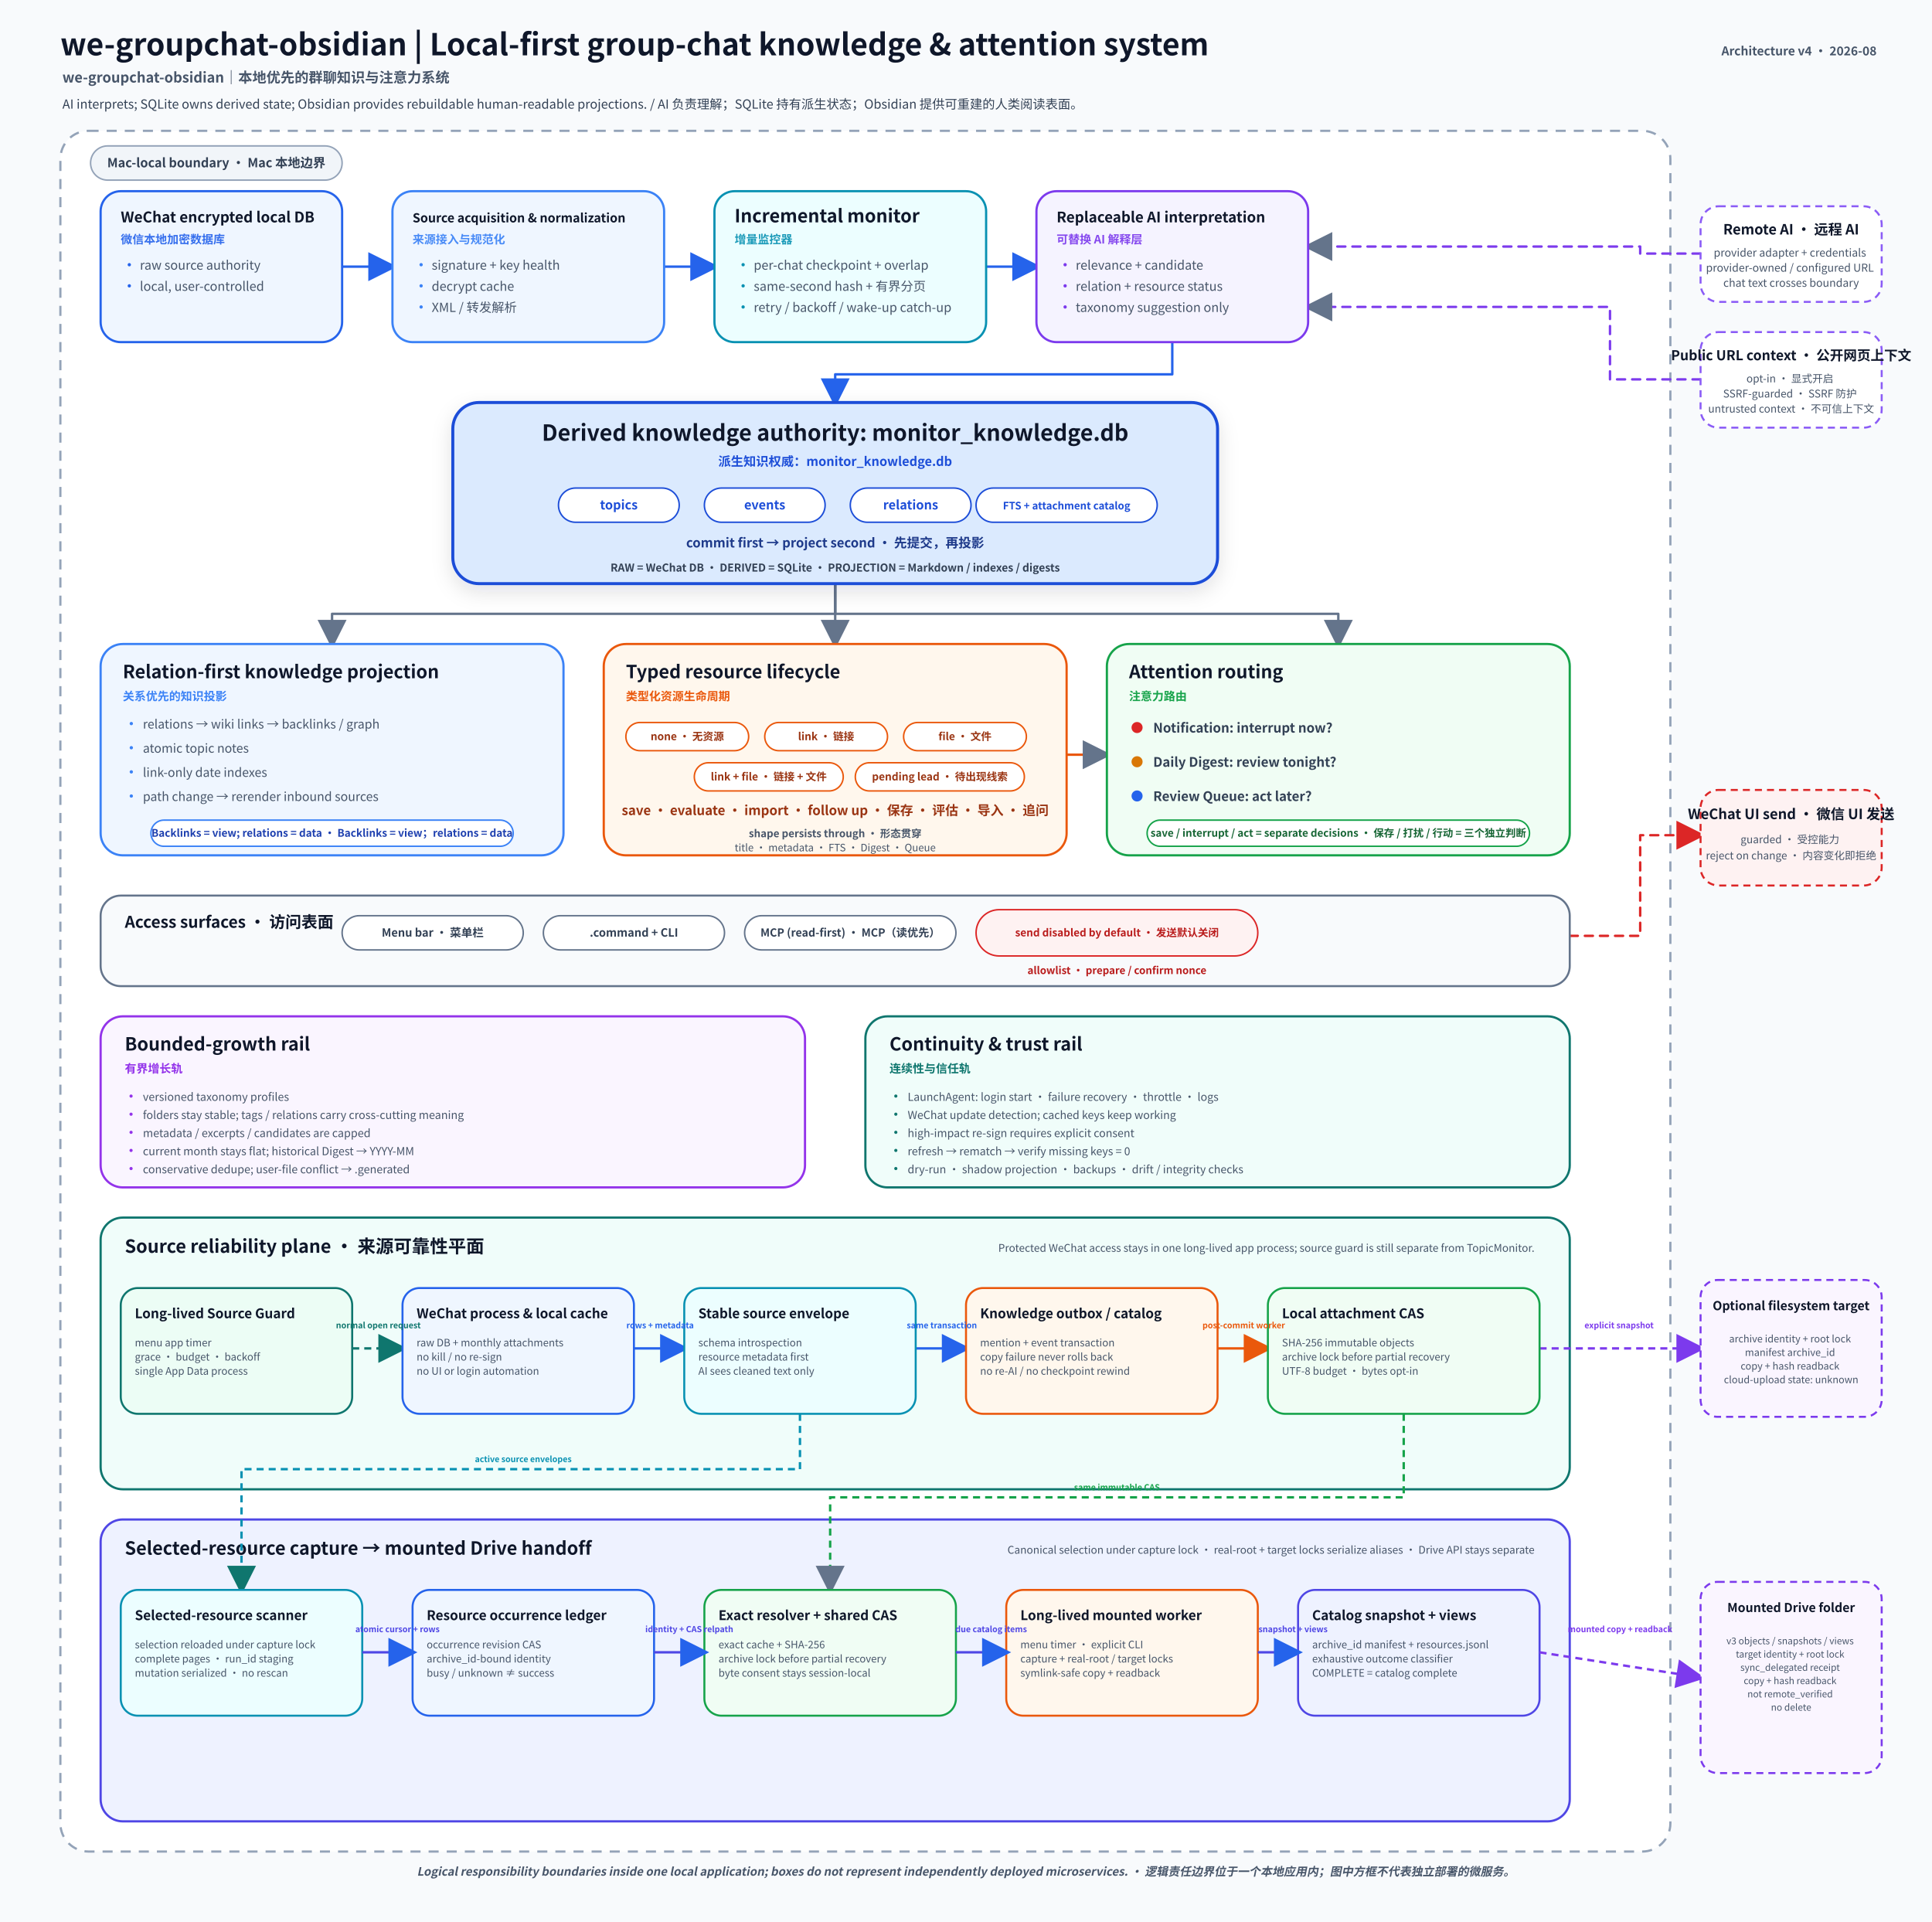
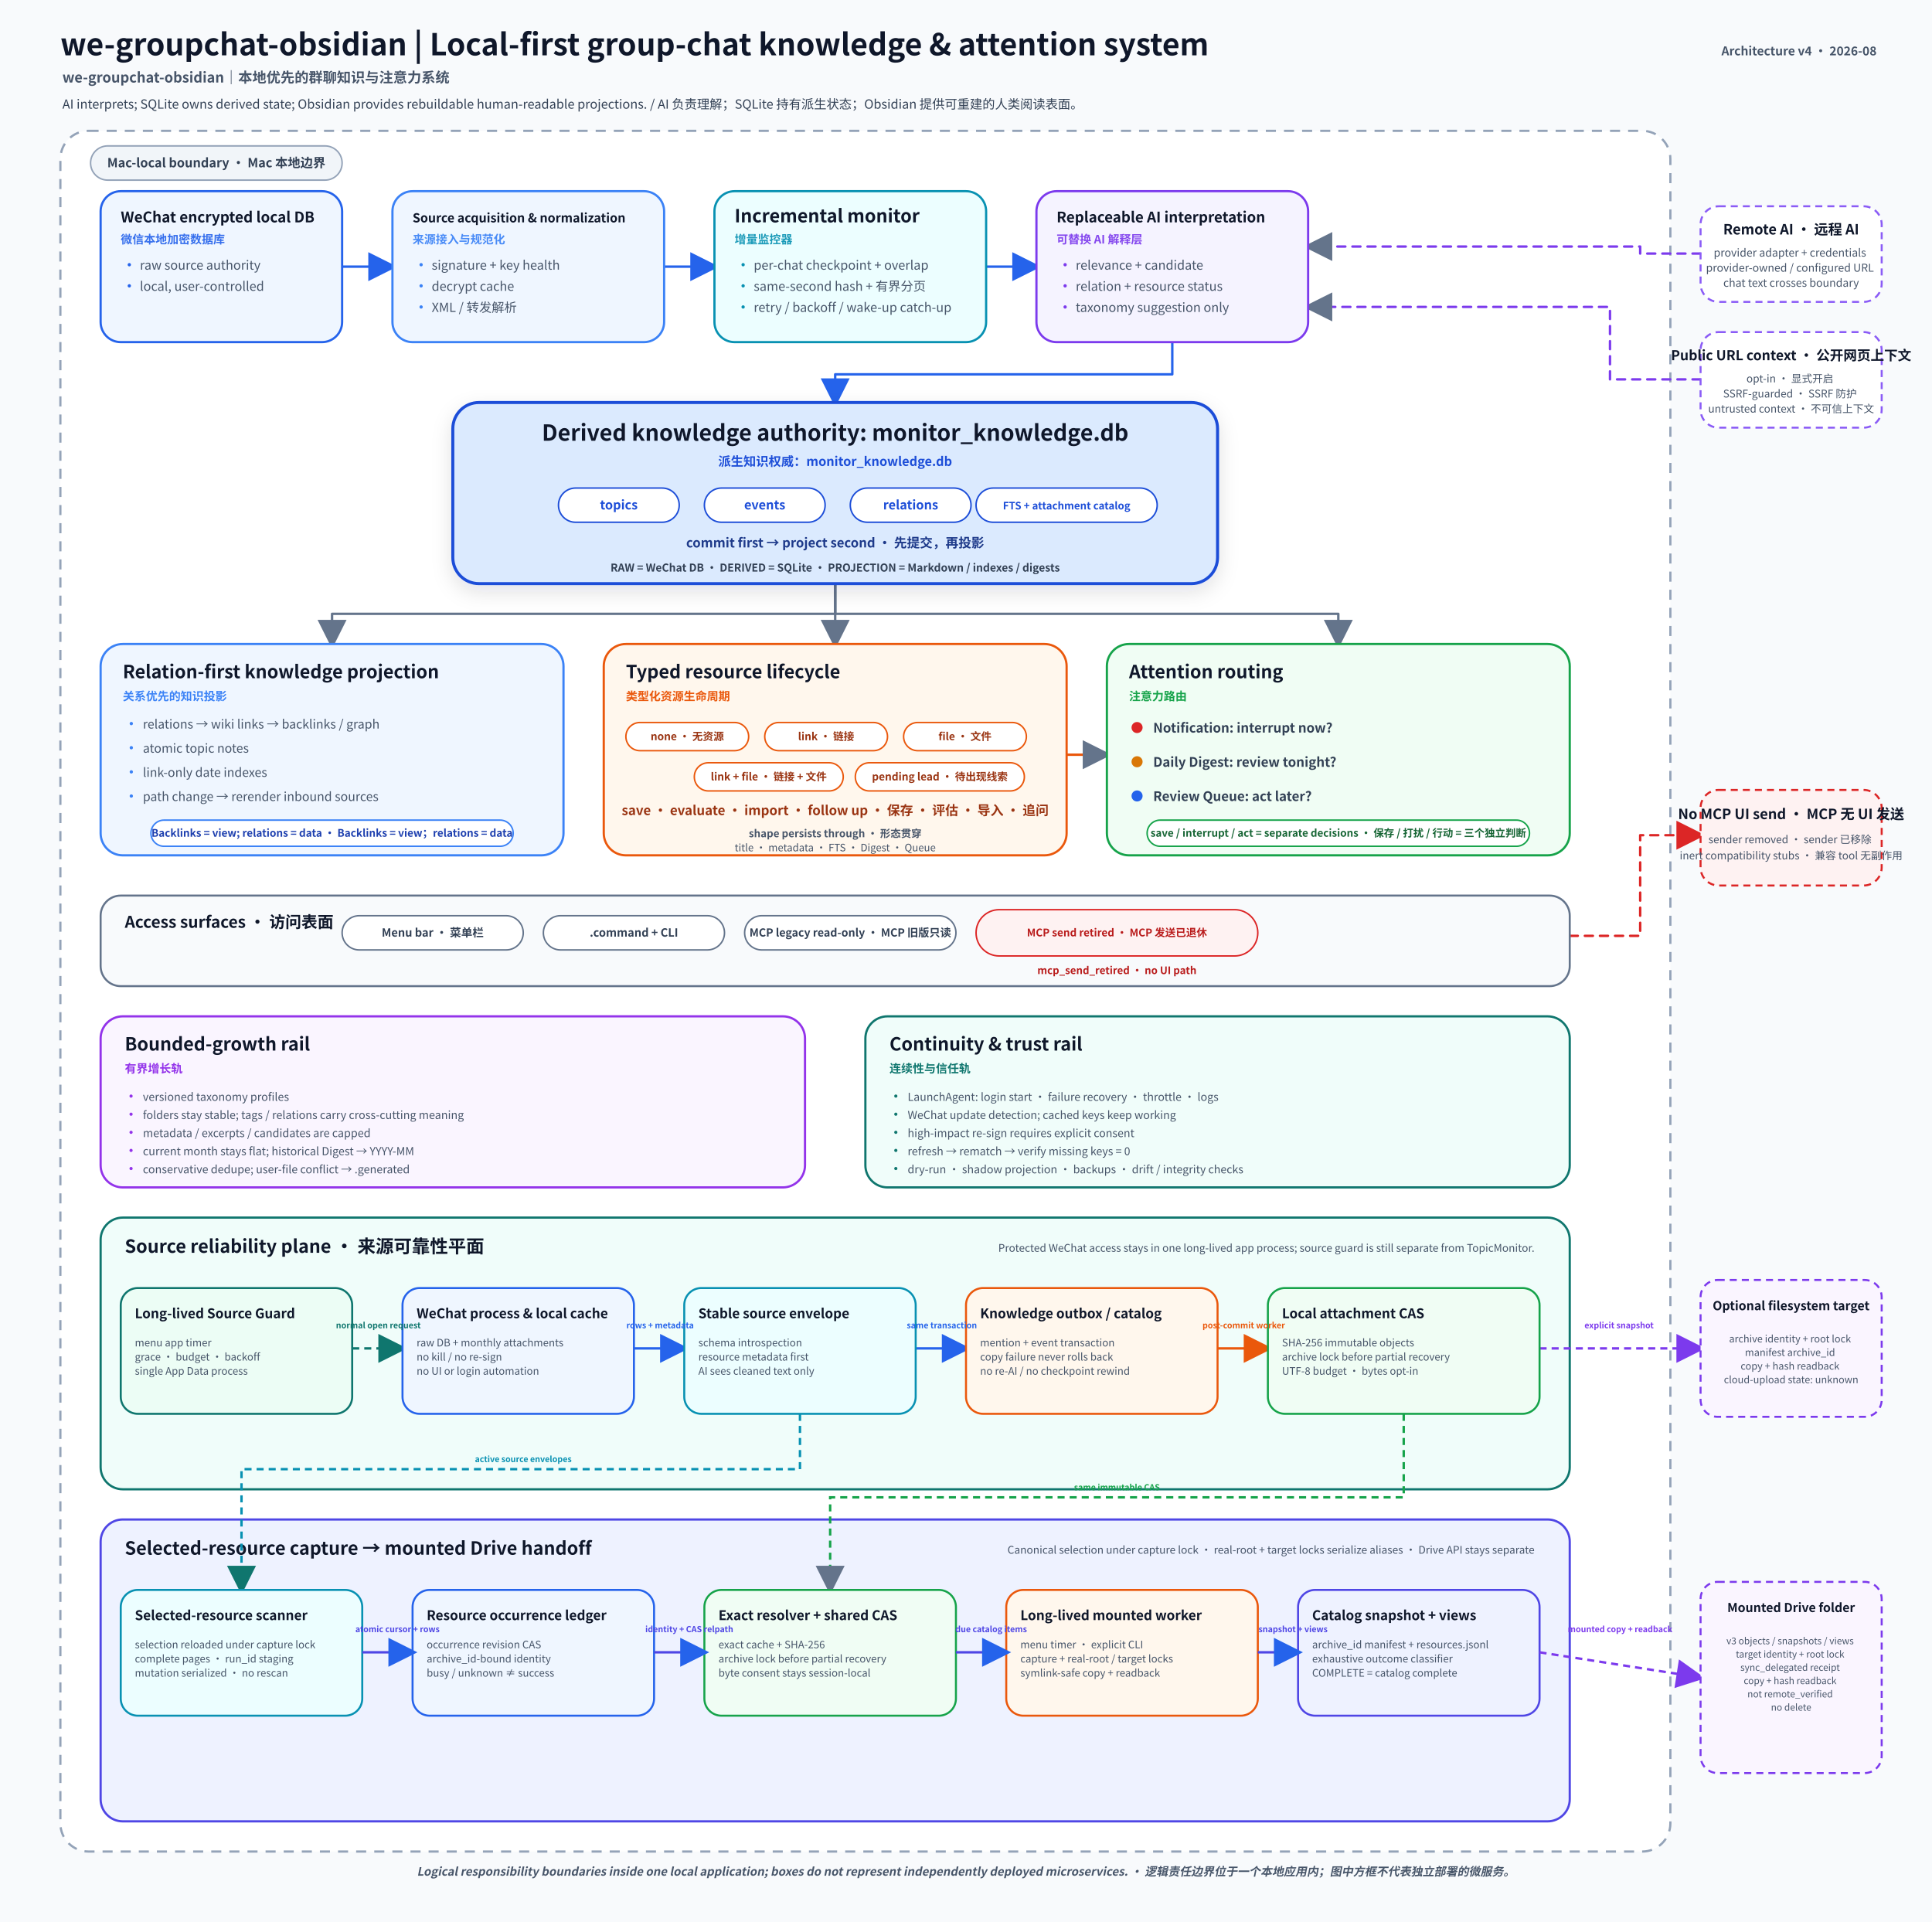
<svg xmlns="http://www.w3.org/2000/svg" width="1920" height="1910" viewBox="0 0 1920 1910" role="img" aria-labelledby="title desc">
  <defs>
    <marker id="arrow" markerWidth="12" markerHeight="12" refX="10" refY="6" orient="auto" markerUnits="strokeWidth">
      <path d="M 0 0 L 12 6 L 0 12 z" fill="#64748B" />
    </marker>
    <marker id="arrowBlue" markerWidth="12" markerHeight="12" refX="10" refY="6" orient="auto" markerUnits="strokeWidth">
      <path d="M 0 0 L 12 6 L 0 12 z" fill="#2563EB" />
    </marker>
    <marker id="arrowRed" markerWidth="12" markerHeight="12" refX="10" refY="6" orient="auto" markerUnits="strokeWidth">
      <path d="M 0 0 L 12 6 L 0 12 z" fill="#DC2626" />
    </marker>
    <filter id="shadow" x="-20%" y="-20%" width="140%" height="140%">
      <feDropShadow dx="0" dy="7" stdDeviation="10" flood-color="#0F172A" flood-opacity="0.12" />
    </filter>
    <marker id="arrowTeal" markerWidth="12" markerHeight="12" refX="10" refY="6" orient="auto">
      <path d="M 0 0 L 12 6 L 0 12 z" fill="#0F766E" />
    </marker>
    <marker id="arrowOrange" markerWidth="12" markerHeight="12" refX="10" refY="6" orient="auto">
      <path d="M 0 0 L 12 6 L 0 12 z" fill="#EA580C" />
    </marker>
    <marker id="arrowPurple" markerWidth="12" markerHeight="12" refX="10" refY="6" orient="auto">
      <path d="M 0 0 L 12 6 L 0 12 z" fill="#7C3AED" />
    </marker>
  </defs>
  <rect width="1920" height="1910" fill="#F8FAFC" />
  <text x="60" y="55" text-anchor="start" font-family="Noto Sans CJK SC, sans-serif" font-size="30" font-weight="800" font-style="normal" letter-spacing="0" fill="#0F172A" opacity="1.0">we-groupchat-obsidian | Local-first group-chat knowledge &amp; attention system</text>
  <text x="62" y="82" text-anchor="start" font-family="Noto Sans CJK SC, sans-serif" font-size="14" font-weight="550" font-style="normal" letter-spacing="0" fill="#475569" opacity="1.0">we-groupchat-obsidian｜本地优先的群聊知识与注意力系统</text>
  <text x="62" y="108" text-anchor="start" font-family="Noto Sans CJK SC, sans-serif" font-size="12.5" font-weight="500" font-style="normal" letter-spacing="0" fill="#334155" opacity="1.0">AI interprets; SQLite owns derived state; Obsidian provides rebuildable human-readable projections.  /  AI 负责理解；SQLite 持有派生状态；Obsidian 提供可重建的人类阅读表面。</text>
  <text x="1865" y="55" text-anchor="end" font-family="Noto Sans CJK SC, sans-serif" font-size="12" font-weight="650" font-style="normal" letter-spacing="0" fill="#475569" opacity="1.0">Architecture v4 · 2026-08</text>
  <rect x="60" y="130" width="1600" height="1710" rx="28" fill="#FFFFFF" fill-opacity="1.0" stroke="#94A3B8" stroke-width="2.2" stroke-dasharray="10 8" />
  <rect x="90" y="145" width="250" height="34" rx="17.0" fill="#F1F5F9" fill-opacity="1.0" stroke="#94A3B8" stroke-width="1.5" />
  <text x="215.0" y="166.25" text-anchor="middle" font-family="Noto Sans CJK SC, sans-serif" font-size="12.5" font-weight="600" font-style="normal" letter-spacing="0" fill="#334155" opacity="1.0">Mac-local boundary · Mac 本地边界</text>
  <polyline points="340,265 390,265" fill="none" stroke="#2563EB" stroke-width="2.4" stroke-linecap="round" stroke-linejoin="round" opacity="1.0" marker-end="url(#arrowBlue)" />
  <polyline points="660,265 710,265" fill="none" stroke="#2563EB" stroke-width="2.4" stroke-linecap="round" stroke-linejoin="round" opacity="1.0" marker-end="url(#arrowBlue)" />
  <polyline points="980,265 1030,265" fill="none" stroke="#2563EB" stroke-width="2.4" stroke-linecap="round" stroke-linejoin="round" opacity="1.0" marker-end="url(#arrowBlue)" />
  <polyline points="1165,340 1165,372 830,372 830,400" fill="none" stroke="#2563EB" stroke-width="2.4" stroke-linecap="round" stroke-linejoin="round" opacity="1.0" marker-end="url(#arrowBlue)" />
  <polyline points="830,580 830,610 330,610 330,640" fill="none" stroke="#64748B" stroke-width="2.4" stroke-linecap="round" stroke-linejoin="round" opacity="1.0" marker-end="url(#arrow)" />
  <polyline points="830,580 830,640" fill="none" stroke="#64748B" stroke-width="2.4" stroke-linecap="round" stroke-linejoin="round" opacity="1.0" marker-end="url(#arrow)" />
  <polyline points="830,580 830,610 1330,610 1330,640" fill="none" stroke="#64748B" stroke-width="2.4" stroke-linecap="round" stroke-linejoin="round" opacity="1.0" marker-end="url(#arrow)" />
  <polyline points="1060,750 1100,750" fill="none" stroke="#EA580C" stroke-width="2.4" stroke-linecap="round" stroke-linejoin="round" opacity="1.0" marker-end="url(#arrow)" />
  <polyline points="1690,252 1630,252 1630,245 1300,245" fill="none" stroke="#7C3AED" stroke-width="2.4" stroke-linecap="round" stroke-linejoin="round" opacity="1.0" stroke-dasharray="8 7" marker-end="url(#arrow)" />
  <polyline points="1690,377 1600,377 1600,305 1300,305" fill="none" stroke="#7C3AED" stroke-width="2.4" stroke-linecap="round" stroke-linejoin="round" opacity="1.0" stroke-dasharray="8 7" marker-end="url(#arrow)" />
  <polyline points="1560,930 1630,930 1630,830 1690,830" fill="none" stroke="#DC2626" stroke-width="2.4" stroke-linecap="round" stroke-linejoin="round" opacity="1.0" stroke-dasharray="8 7" marker-end="url(#arrowRed)" />
  <rect x="100" y="190" width="240" height="150" rx="20" fill="#EFF6FF" fill-opacity="1.0" stroke="#2563EB" stroke-width="2.2" />
  <text x="120" y="221" text-anchor="start" font-family="Noto Sans CJK SC, sans-serif" font-size="14.545" font-weight="750" font-style="normal" letter-spacing="0" fill="#0F172A" opacity="1.0">WeChat encrypted local DB</text>
  <text x="120" y="242" text-anchor="start" font-family="Noto Sans CJK SC, sans-serif" font-size="11.5" font-weight="560" font-style="normal" letter-spacing="0" fill="#2563EB" opacity="0.92">微信本地加密数据库</text>
  <text x="122" y="268" text-anchor="start" font-family="Noto Sans CJK SC, sans-serif" font-size="13" font-weight="800" font-style="normal" letter-spacing="0" fill="#2563EB" opacity="1.0">•</text>
  <text x="139" y="268" text-anchor="start" font-family="Noto Sans CJK SC, sans-serif" font-size="12.5" font-weight="500" font-style="normal" letter-spacing="0" fill="#475569" opacity="1.0">raw source authority</text>
  <text x="122" y="289" text-anchor="start" font-family="Noto Sans CJK SC, sans-serif" font-size="13" font-weight="800" font-style="normal" letter-spacing="0" fill="#2563EB" opacity="1.0">•</text>
  <text x="139" y="289" text-anchor="start" font-family="Noto Sans CJK SC, sans-serif" font-size="12.5" font-weight="500" font-style="normal" letter-spacing="0" fill="#475569" opacity="1.0">local, user-controlled</text>
  <rect x="390" y="190" width="270" height="150" rx="20" fill="#EFF6FF" fill-opacity="1.0" stroke="#3B82F6" stroke-width="2.2" />
  <text x="410" y="221" text-anchor="start" font-family="Noto Sans CJK SC, sans-serif" font-size="12.299" font-weight="750" font-style="normal" letter-spacing="0" fill="#0F172A" opacity="1.0">Source acquisition &amp; normalization</text>
  <text x="410" y="242" text-anchor="start" font-family="Noto Sans CJK SC, sans-serif" font-size="11.5" font-weight="560" font-style="normal" letter-spacing="0" fill="#3B82F6" opacity="0.92">来源接入与规范化</text>
  <text x="412" y="268" text-anchor="start" font-family="Noto Sans CJK SC, sans-serif" font-size="13" font-weight="800" font-style="normal" letter-spacing="0" fill="#3B82F6" opacity="1.0">•</text>
  <text x="429" y="268" text-anchor="start" font-family="Noto Sans CJK SC, sans-serif" font-size="12.5" font-weight="500" font-style="normal" letter-spacing="0" fill="#475569" opacity="1.0">signature + key health</text>
  <text x="412" y="289" text-anchor="start" font-family="Noto Sans CJK SC, sans-serif" font-size="13" font-weight="800" font-style="normal" letter-spacing="0" fill="#3B82F6" opacity="1.0">•</text>
  <text x="429" y="289" text-anchor="start" font-family="Noto Sans CJK SC, sans-serif" font-size="12.5" font-weight="500" font-style="normal" letter-spacing="0" fill="#475569" opacity="1.0">decrypt cache</text>
  <text x="412" y="310" text-anchor="start" font-family="Noto Sans CJK SC, sans-serif" font-size="13" font-weight="800" font-style="normal" letter-spacing="0" fill="#3B82F6" opacity="1.0">•</text>
  <text x="429" y="310" text-anchor="start" font-family="Noto Sans CJK SC, sans-serif" font-size="12.5" font-weight="500" font-style="normal" letter-spacing="0" fill="#475569" opacity="1.0">XML / 转发解析</text>
  <rect x="710" y="190" width="270" height="150" rx="20" fill="#ECFEFF" fill-opacity="1.0" stroke="#0891B2" stroke-width="2.2" />
  <text x="730" y="221" text-anchor="start" font-family="Noto Sans CJK SC, sans-serif" font-size="18" font-weight="750" font-style="normal" letter-spacing="0" fill="#0F172A" opacity="1.0">Incremental monitor</text>
  <text x="730" y="242" text-anchor="start" font-family="Noto Sans CJK SC, sans-serif" font-size="11.5" font-weight="560" font-style="normal" letter-spacing="0" fill="#0891B2" opacity="0.92">增量监控器</text>
  <text x="732" y="268" text-anchor="start" font-family="Noto Sans CJK SC, sans-serif" font-size="13" font-weight="800" font-style="normal" letter-spacing="0" fill="#0891B2" opacity="1.0">•</text>
  <text x="749" y="268" text-anchor="start" font-family="Noto Sans CJK SC, sans-serif" font-size="12.5" font-weight="500" font-style="normal" letter-spacing="0" fill="#475569" opacity="1.0">per-chat checkpoint + overlap</text>
  <text x="732" y="289" text-anchor="start" font-family="Noto Sans CJK SC, sans-serif" font-size="13" font-weight="800" font-style="normal" letter-spacing="0" fill="#0891B2" opacity="1.0">•</text>
  <text x="749" y="289" text-anchor="start" font-family="Noto Sans CJK SC, sans-serif" font-size="12.5" font-weight="500" font-style="normal" letter-spacing="0" fill="#475569" opacity="1.0">same-second hash + 有界分页</text>
  <text x="732" y="310" text-anchor="start" font-family="Noto Sans CJK SC, sans-serif" font-size="13" font-weight="800" font-style="normal" letter-spacing="0" fill="#0891B2" opacity="1.0">•</text>
  <text x="749" y="310" text-anchor="start" font-family="Noto Sans CJK SC, sans-serif" font-size="12.5" font-weight="500" font-style="normal" letter-spacing="0" fill="#475569" opacity="1.0">retry / backoff / wake-up catch-up</text>
  <rect x="1030" y="190" width="270" height="150" rx="20" fill="#F5F3FF" fill-opacity="1.0" stroke="#7C3AED" stroke-width="2.2" />
  <text x="1050" y="221" text-anchor="start" font-family="Noto Sans CJK SC, sans-serif" font-size="14.42" font-weight="750" font-style="normal" letter-spacing="0" fill="#0F172A" opacity="1.0">Replaceable AI interpretation</text>
  <text x="1050" y="242" text-anchor="start" font-family="Noto Sans CJK SC, sans-serif" font-size="11.5" font-weight="560" font-style="normal" letter-spacing="0" fill="#7C3AED" opacity="0.92">可替换 AI 解释层</text>
  <text x="1052" y="268" text-anchor="start" font-family="Noto Sans CJK SC, sans-serif" font-size="13" font-weight="800" font-style="normal" letter-spacing="0" fill="#7C3AED" opacity="1.0">•</text>
  <text x="1069" y="268" text-anchor="start" font-family="Noto Sans CJK SC, sans-serif" font-size="12.5" font-weight="500" font-style="normal" letter-spacing="0" fill="#475569" opacity="1.0">relevance + candidate</text>
  <text x="1052" y="289" text-anchor="start" font-family="Noto Sans CJK SC, sans-serif" font-size="13" font-weight="800" font-style="normal" letter-spacing="0" fill="#7C3AED" opacity="1.0">•</text>
  <text x="1069" y="289" text-anchor="start" font-family="Noto Sans CJK SC, sans-serif" font-size="12.5" font-weight="500" font-style="normal" letter-spacing="0" fill="#475569" opacity="1.0">relation + resource status</text>
  <text x="1052" y="310" text-anchor="start" font-family="Noto Sans CJK SC, sans-serif" font-size="13" font-weight="800" font-style="normal" letter-spacing="0" fill="#7C3AED" opacity="1.0">•</text>
  <text x="1069" y="310" text-anchor="start" font-family="Noto Sans CJK SC, sans-serif" font-size="12.5" font-weight="500" font-style="normal" letter-spacing="0" fill="#475569" opacity="1.0">taxonomy suggestion only</text>
  <rect x="1690" y="205" width="180" height="95" rx="18" fill="#FFFFFF" fill-opacity="1.0" stroke="#8B5CF6" stroke-width="2" stroke-dasharray="7 5" />
  <text x="1780" y="233" text-anchor="middle" font-family="Noto Sans CJK SC, sans-serif" font-size="14" font-weight="750" font-style="normal" letter-spacing="0" fill="#0F172A" opacity="1.0">Remote AI · 远程 AI</text>
  <text x="1780" y="255" text-anchor="middle" font-family="Noto Sans CJK SC, sans-serif" font-size="10.8" font-weight="500" fill="#475569">
    <tspan x="1780" dy="0">provider adapter + credentials</tspan>
    <tspan x="1780" dy="15">provider-owned / configured URL</tspan>
    <tspan x="1780" dy="15">chat text crosses boundary</tspan>
  </text>
  <rect x="1690" y="330" width="180" height="95" rx="18" fill="#FFFFFF" fill-opacity="1.0" stroke="#8B5CF6" stroke-width="2" stroke-dasharray="7 5" />
  <text x="1780" y="358" text-anchor="middle" font-family="Noto Sans CJK SC, sans-serif" font-size="13.5" font-weight="750" font-style="normal" letter-spacing="0" fill="#0F172A" opacity="1.0">Public URL context · 公开网页上下文</text>
  <text x="1780" y="380" text-anchor="middle" font-family="Noto Sans CJK SC, sans-serif" font-size="10.5" font-weight="500" fill="#475569">
    <tspan x="1780" dy="0">opt-in · 显式开启</tspan>
    <tspan x="1780" dy="15">SSRF-guarded · SSRF 防护</tspan>
    <tspan x="1780" dy="15">untrusted context · 不可信上下文</tspan>
  </text>
  <rect x="450" y="400" width="760" height="180" rx="26" fill="#DBEAFE" fill-opacity="1.0" stroke="#1D4ED8" stroke-width="3" filter="url(#shadow)" />
  <text x="830" y="438" text-anchor="middle" font-family="Noto Sans CJK SC, sans-serif" font-size="22" font-weight="800" font-style="normal" letter-spacing="0" fill="#0F172A" opacity="1.0">Derived knowledge authority: monitor_knowledge.db</text>
  <text x="830" y="463" text-anchor="middle" font-family="Noto Sans CJK SC, sans-serif" font-size="12.5" font-weight="620" font-style="normal" letter-spacing="0" fill="#1D4ED8" opacity="1.0">派生知识权威：monitor_knowledge.db</text>
  <rect x="555" y="485" width="120" height="34" rx="17.0" fill="#FFFFFF" fill-opacity="1.0" stroke="#1D4ED8" stroke-width="1.5" />
  <text x="615.0" y="506.25" text-anchor="middle" font-family="Noto Sans CJK SC, sans-serif" font-size="12.5" font-weight="700" font-style="normal" letter-spacing="0" fill="#1D4ED8" opacity="1.0">topics</text>
  <rect x="700" y="485" width="120" height="34" rx="17.0" fill="#FFFFFF" fill-opacity="1.0" stroke="#1D4ED8" stroke-width="1.5" />
  <text x="760.0" y="506.25" text-anchor="middle" font-family="Noto Sans CJK SC, sans-serif" font-size="12.5" font-weight="700" font-style="normal" letter-spacing="0" fill="#1D4ED8" opacity="1.0">events</text>
  <rect x="845" y="485" width="120" height="34" rx="17.0" fill="#FFFFFF" fill-opacity="1.0" stroke="#1D4ED8" stroke-width="1.5" />
  <text x="905.0" y="506.25" text-anchor="middle" font-family="Noto Sans CJK SC, sans-serif" font-size="12.5" font-weight="700" font-style="normal" letter-spacing="0" fill="#1D4ED8" opacity="1.0">relations</text>
  <rect x="970" y="485" width="180" height="34" rx="17.0" fill="#FFFFFF" fill-opacity="1.0" stroke="#1D4ED8" stroke-width="1.5" />
  <text x="1060" y="506.25" text-anchor="middle" font-family="Noto Sans CJK SC, sans-serif" font-size="10.2" font-weight="700" fill="#1D4ED8">FTS + attachment catalog</text>
  <text x="830" y="544" text-anchor="middle" font-family="Noto Sans CJK SC, sans-serif" font-size="12.8" font-weight="700" font-style="normal" letter-spacing="0" fill="#1E3A8A" opacity="1.0">commit first → project second · 先提交，再投影</text>
  <text x="830" y="568" text-anchor="middle" font-family="Noto Sans CJK SC, sans-serif" font-size="10.7" font-weight="600" font-style="normal" letter-spacing="0" fill="#334155" opacity="1.0">RAW = WeChat DB · DERIVED = SQLite · PROJECTION = Markdown / indexes / digests</text>
  <rect x="100" y="640" width="460" height="210" rx="22" fill="#EFF6FF" fill-opacity="1.0" stroke="#3B82F6" stroke-width="2.2" />
  <text x="122" y="674" text-anchor="start" font-family="Noto Sans CJK SC, sans-serif" font-size="18" font-weight="780" font-style="normal" letter-spacing="0" fill="#0F172A" opacity="1.0">Relation-first knowledge projection</text>
  <text x="122" y="696" text-anchor="start" font-family="Noto Sans CJK SC, sans-serif" font-size="11.5" font-weight="600" font-style="normal" letter-spacing="0" fill="#3B82F6" opacity="1.0">关系优先的知识投影</text>
  <text x="124" y="724" text-anchor="start" font-family="Noto Sans CJK SC, sans-serif" font-size="13" font-weight="800" font-style="normal" letter-spacing="0" fill="#3B82F6" opacity="1.0">•</text>
  <text x="142" y="724" text-anchor="start" font-family="Noto Sans CJK SC, sans-serif" font-size="12.2" font-weight="500" font-style="normal" letter-spacing="0" fill="#475569" opacity="1.0">relations → wiki links → backlinks / graph</text>
  <text x="124" y="748" text-anchor="start" font-family="Noto Sans CJK SC, sans-serif" font-size="13" font-weight="800" font-style="normal" letter-spacing="0" fill="#3B82F6" opacity="1.0">•</text>
  <text x="142" y="748" text-anchor="start" font-family="Noto Sans CJK SC, sans-serif" font-size="12.2" font-weight="500" font-style="normal" letter-spacing="0" fill="#475569" opacity="1.0">atomic topic notes</text>
  <text x="124" y="772" text-anchor="start" font-family="Noto Sans CJK SC, sans-serif" font-size="13" font-weight="800" font-style="normal" letter-spacing="0" fill="#3B82F6" opacity="1.0">•</text>
  <text x="142" y="772" text-anchor="start" font-family="Noto Sans CJK SC, sans-serif" font-size="12.2" font-weight="500" font-style="normal" letter-spacing="0" fill="#475569" opacity="1.0">link-only date indexes</text>
  <text x="124" y="796" text-anchor="start" font-family="Noto Sans CJK SC, sans-serif" font-size="13" font-weight="800" font-style="normal" letter-spacing="0" fill="#3B82F6" opacity="1.0">•</text>
  <text x="142" y="796" text-anchor="start" font-family="Noto Sans CJK SC, sans-serif" font-size="12.2" font-weight="500" font-style="normal" letter-spacing="0" fill="#475569" opacity="1.0">path change → rerender inbound sources</text>
  <rect x="150" y="815" width="360" height="26" rx="13.0" fill="#FFFFFF" fill-opacity="1.0" stroke="#3B82F6" stroke-width="1.5" />
  <text x="330.0" y="831.536" text-anchor="middle" font-family="Noto Sans CJK SC, sans-serif" font-size="10.4" font-weight="650" font-style="normal" letter-spacing="0" fill="#1E40AF" opacity="1.0">Backlinks = view; relations = data · Backlinks = view；relations = data</text>
  <rect x="600" y="640" width="460" height="210" rx="22" fill="#FFF7ED" fill-opacity="1.0" stroke="#EA580C" stroke-width="2.2" />
  <text x="622" y="674" text-anchor="start" font-family="Noto Sans CJK SC, sans-serif" font-size="18" font-weight="780" font-style="normal" letter-spacing="0" fill="#0F172A" opacity="1.0">Typed resource lifecycle</text>
  <text x="622" y="696" text-anchor="start" font-family="Noto Sans CJK SC, sans-serif" font-size="11.5" font-weight="600" font-style="normal" letter-spacing="0" fill="#EA580C" opacity="1.0">类型化资源生命周期</text>
  <rect x="622" y="718" width="122" height="28" rx="14.0" fill="#FFFFFF" fill-opacity="1.0" stroke="#EA580C" stroke-width="1.5" />
  <text x="683.0" y="735.57" text-anchor="middle" font-family="Noto Sans CJK SC, sans-serif" font-size="10.5" font-weight="650" font-style="normal" letter-spacing="0" fill="#9A3412" opacity="1.0">none · 无资源</text>
  <rect x="760" y="718" width="122" height="28" rx="14.0" fill="#FFFFFF" fill-opacity="1.0" stroke="#EA580C" stroke-width="1.5" />
  <text x="821.0" y="735.57" text-anchor="middle" font-family="Noto Sans CJK SC, sans-serif" font-size="10.5" font-weight="650" font-style="normal" letter-spacing="0" fill="#9A3412" opacity="1.0">link · 链接</text>
  <rect x="898" y="718" width="122" height="28" rx="14.0" fill="#FFFFFF" fill-opacity="1.0" stroke="#EA580C" stroke-width="1.5" />
  <text x="959.0" y="735.57" text-anchor="middle" font-family="Noto Sans CJK SC, sans-serif" font-size="10.5" font-weight="650" font-style="normal" letter-spacing="0" fill="#9A3412" opacity="1.0">file · 文件</text>
  <rect x="690" y="758" width="148" height="28" rx="14.0" fill="#FFFFFF" fill-opacity="1.0" stroke="#EA580C" stroke-width="1.5" />
  <text x="764.0" y="775.57" text-anchor="middle" font-family="Noto Sans CJK SC, sans-serif" font-size="10.5" font-weight="650" font-style="normal" letter-spacing="0" fill="#9A3412" opacity="1.0">link + file · 链接 + 文件</text>
  <rect x="850" y="758" width="168" height="28" rx="14.0" fill="#FFFFFF" fill-opacity="1.0" stroke="#EA580C" stroke-width="1.5" />
  <text x="934.0" y="775.57" text-anchor="middle" font-family="Noto Sans CJK SC, sans-serif" font-size="10.5" font-weight="650" font-style="normal" letter-spacing="0" fill="#9A3412" opacity="1.0">pending lead · 待出现线索</text>
  <text x="830" y="810" text-anchor="middle" font-family="Noto Sans CJK SC, sans-serif" font-size="13" font-weight="750" font-style="normal" letter-spacing="0" fill="#9A3412" opacity="1.0">save · evaluate · import · follow up · 保存 · 评估 · 导入 · 追问</text>
  <text x="830" y="832" text-anchor="middle" font-family="Noto Sans CJK SC, sans-serif" font-size="10.3" font-weight="600" font-style="normal" letter-spacing="0" fill="#475569" opacity="1.0">shape persists through · 形态贯穿</text>
  <text x="830" y="846" text-anchor="middle" font-family="Noto Sans CJK SC, sans-serif" font-size="10.1" font-weight="520" font-style="normal" letter-spacing="0" fill="#475569" opacity="1.0">title · metadata · FTS · Digest · Queue</text>
  <rect x="1100" y="640" width="460" height="210" rx="22" fill="#F0FDF4" fill-opacity="1.0" stroke="#16A34A" stroke-width="2.2" />
  <text x="1122" y="674" text-anchor="start" font-family="Noto Sans CJK SC, sans-serif" font-size="18" font-weight="780" font-style="normal" letter-spacing="0" fill="#0F172A" opacity="1.0">Attention routing</text>
  <text x="1122" y="696" text-anchor="start" font-family="Noto Sans CJK SC, sans-serif" font-size="11.5" font-weight="600" font-style="normal" letter-spacing="0" fill="#16A34A" opacity="1.0">注意力路由</text>
  <circle cx="1130" cy="723" r="5.5" fill="#DC2626" />
  <text x="1146" y="728" text-anchor="start" font-family="Noto Sans CJK SC, sans-serif" font-size="13" font-weight="650" font-style="normal" letter-spacing="0" fill="#334155" opacity="1.0">Notification: interrupt now?</text>
  <circle cx="1130" cy="757" r="5.5" fill="#D97706" />
  <text x="1146" y="762" text-anchor="start" font-family="Noto Sans CJK SC, sans-serif" font-size="13" font-weight="650" font-style="normal" letter-spacing="0" fill="#334155" opacity="1.0">Daily Digest: review tonight?</text>
  <circle cx="1130" cy="791" r="5.5" fill="#2563EB" />
  <text x="1146" y="796" text-anchor="start" font-family="Noto Sans CJK SC, sans-serif" font-size="13" font-weight="650" font-style="normal" letter-spacing="0" fill="#334155" opacity="1.0">Review Queue: act later?</text>
  <rect x="1140" y="815" width="380" height="26" rx="13.0" fill="#FFFFFF" fill-opacity="1.0" stroke="#16A34A" stroke-width="1.5" />
  <text x="1330.0" y="831.502" text-anchor="middle" font-family="Noto Sans CJK SC, sans-serif" font-size="10.3" font-weight="650" font-style="normal" letter-spacing="0" fill="#166534" opacity="1.0">save / interrupt / act = separate decisions · 保存 / 打扰 / 行动 = 三个独立判断</text>
  <rect x="100" y="890" width="1460" height="90" rx="20" fill="#F8FAFC" fill-opacity="1.0" stroke="#64748B" stroke-width="2" />
  <text x="124" y="922" text-anchor="start" font-family="Noto Sans CJK SC, sans-serif" font-size="16" font-weight="760" font-style="normal" letter-spacing="0" fill="#0F172A" opacity="1.0">Access surfaces · 访问表面</text>
  <rect x="340" y="910" width="180" height="34" rx="17.0" fill="#FFFFFF" fill-opacity="1.0" stroke="#64748B" stroke-width="1.5" />
  <text x="430.0" y="930.808" text-anchor="middle" font-family="Noto Sans CJK SC, sans-serif" font-size="11.2" font-weight="600" font-style="normal" letter-spacing="0" fill="#334155" opacity="1.0">Menu bar · 菜单栏</text>
  <rect x="540" y="910" width="180" height="34" rx="17.0" fill="#FFFFFF" fill-opacity="1.0" stroke="#64748B" stroke-width="1.5" />
  <text x="630.0" y="930.808" text-anchor="middle" font-family="Noto Sans CJK SC, sans-serif" font-size="11.2" font-weight="600" font-style="normal" letter-spacing="0" fill="#334155" opacity="1.0">.command + CLI</text>
  <rect x="740" y="910" width="210" height="34" rx="17.0" fill="#FFFFFF" fill-opacity="1.0" stroke="#64748B" stroke-width="1.5" />
-   <text x="845.0" y="930.706" text-anchor="middle" font-family="Noto Sans CJK SC, sans-serif" font-size="10.9" font-weight="600" font-style="normal" letter-spacing="0" fill="#334155" opacity="1.0">MCP (read-first) · MCP（读优先）</text>
+   <text x="845.0" y="930.706" text-anchor="middle" font-family="Noto Sans CJK SC, sans-serif" font-size="10.9" font-weight="600" font-style="normal" letter-spacing="0" fill="#334155" opacity="1.0">MCP legacy read-only · MCP 旧版只读</text>
  <rect x="970" y="904" width="280" height="46" rx="23.0" fill="#FEF2F2" fill-opacity="1.0" stroke="#DC2626" stroke-width="1.5" />
-   <text x="1110.0" y="930.536" text-anchor="middle" font-family="Noto Sans CJK SC, sans-serif" font-size="10.4" font-weight="600" font-style="normal" letter-spacing="0" fill="#B91C1C" opacity="1.0">send disabled by default · 发送默认关闭</text>
-   <text x="1110" y="968" text-anchor="middle" font-family="Noto Sans CJK SC, sans-serif" font-size="10.2" font-weight="620" font-style="normal" letter-spacing="0" fill="#B91C1C" opacity="1.0">allowlist · prepare / confirm nonce</text>
+   <text x="1110.0" y="930.536" text-anchor="middle" font-family="Noto Sans CJK SC, sans-serif" font-size="10.4" font-weight="600" font-style="normal" letter-spacing="0" fill="#B91C1C" opacity="1.0">MCP send retired · MCP 发送已退休</text>
+   <text x="1110" y="968" text-anchor="middle" font-family="Noto Sans CJK SC, sans-serif" font-size="10.2" font-weight="620" font-style="normal" letter-spacing="0" fill="#B91C1C" opacity="1.0">mcp_send_retired · no UI path</text>
  <rect x="1690" y="785" width="180" height="95" rx="18" fill="#FEF2F2" fill-opacity="1.0" stroke="#DC2626" stroke-width="2" stroke-dasharray="7 5" />
-   <text x="1780" y="814" text-anchor="middle" font-family="Noto Sans CJK SC, sans-serif" font-size="14" font-weight="760" font-style="normal" letter-spacing="0" fill="#0F172A" opacity="1.0">WeChat UI send · 微信 UI 发送</text>
+   <text x="1780" y="814" text-anchor="middle" font-family="Noto Sans CJK SC, sans-serif" font-size="14" font-weight="760" font-style="normal" letter-spacing="0" fill="#0F172A" opacity="1.0">No MCP UI send · MCP 无 UI 发送</text>
  <text x="1780" y="838" text-anchor="middle" font-family="Noto Sans CJK SC, sans-serif" font-size="10.5" font-weight="500" fill="#475569">
-     <tspan x="1780" dy="0">guarded · 受控能力</tspan>
-     <tspan x="1780" dy="16">reject on change · 内容变化即拒绝</tspan>
+     <tspan x="1780" dy="0">sender removed · sender 已移除</tspan>
+     <tspan x="1780" dy="16">inert compatibility stubs · 兼容 tool 无副作用</tspan>
  </text>
  <rect x="100" y="1010" width="700" height="170" rx="22" fill="#FAF5FF" fill-opacity="1.0" stroke="#9333EA" stroke-width="2.2" />
  <text x="124" y="1044" text-anchor="start" font-family="Noto Sans CJK SC, sans-serif" font-size="18" font-weight="780" font-style="normal" letter-spacing="0" fill="#0F172A" opacity="1.0">Bounded-growth rail</text>
  <text x="124" y="1066" text-anchor="start" font-family="Noto Sans CJK SC, sans-serif" font-size="11.5" font-weight="600" font-style="normal" letter-spacing="0" fill="#9333EA" opacity="1.0">有界增长轨</text>
  <text x="124" y="1094" text-anchor="start" font-family="Noto Sans CJK SC, sans-serif" font-size="12.5" font-weight="800" font-style="normal" letter-spacing="0" fill="#9333EA" opacity="1.0">•</text>
  <text x="142" y="1094" text-anchor="start" font-family="Noto Sans CJK SC, sans-serif" font-size="11.0" font-weight="520" font-style="normal" letter-spacing="0" fill="#475569" opacity="1.0">versioned taxonomy profiles</text>
  <text x="124" y="1112" text-anchor="start" font-family="Noto Sans CJK SC, sans-serif" font-size="12.5" font-weight="800" font-style="normal" letter-spacing="0" fill="#9333EA" opacity="1.0">•</text>
  <text x="142" y="1112" text-anchor="start" font-family="Noto Sans CJK SC, sans-serif" font-size="11.0" font-weight="520" font-style="normal" letter-spacing="0" fill="#475569" opacity="1.0">folders stay stable; tags / relations carry cross-cutting meaning</text>
  <text x="124" y="1130" text-anchor="start" font-family="Noto Sans CJK SC, sans-serif" font-size="12.5" font-weight="800" font-style="normal" letter-spacing="0" fill="#9333EA" opacity="1.0">•</text>
  <text x="142" y="1130" text-anchor="start" font-family="Noto Sans CJK SC, sans-serif" font-size="11.0" font-weight="520" font-style="normal" letter-spacing="0" fill="#475569" opacity="1.0">metadata / excerpts / candidates are capped</text>
  <text x="124" y="1148" text-anchor="start" font-family="Noto Sans CJK SC, sans-serif" font-size="12.5" font-weight="800" font-style="normal" letter-spacing="0" fill="#9333EA" opacity="1.0">•</text>
  <text x="142" y="1148" text-anchor="start" font-family="Noto Sans CJK SC, sans-serif" font-size="11.0" font-weight="520" font-style="normal" letter-spacing="0" fill="#475569" opacity="1.0">current month stays flat; historical Digest → YYYY-MM</text>
  <text x="124" y="1166" text-anchor="start" font-family="Noto Sans CJK SC, sans-serif" font-size="12.5" font-weight="800" font-style="normal" letter-spacing="0" fill="#9333EA" opacity="1.0">•</text>
  <text x="142" y="1166" text-anchor="start" font-family="Noto Sans CJK SC, sans-serif" font-size="11.0" font-weight="520" font-style="normal" letter-spacing="0" fill="#475569" opacity="1.0">conservative dedupe; user-file conflict → .generated</text>
  <rect x="860" y="1010" width="700" height="170" rx="22" fill="#F0FDFA" fill-opacity="1.0" stroke="#0F766E" stroke-width="2.2" />
  <text x="884" y="1044" text-anchor="start" font-family="Noto Sans CJK SC, sans-serif" font-size="18" font-weight="780" font-style="normal" letter-spacing="0" fill="#0F172A" opacity="1.0">Continuity &amp; trust rail</text>
  <text x="884" y="1066" text-anchor="start" font-family="Noto Sans CJK SC, sans-serif" font-size="11.5" font-weight="600" font-style="normal" letter-spacing="0" fill="#0F766E" opacity="1.0">连续性与信任轨</text>
  <text x="884" y="1094" text-anchor="start" font-family="Noto Sans CJK SC, sans-serif" font-size="12.5" font-weight="800" font-style="normal" letter-spacing="0" fill="#0F766E" opacity="1.0">•</text>
  <text x="902" y="1094" text-anchor="start" font-family="Noto Sans CJK SC, sans-serif" font-size="10.9" font-weight="520" font-style="normal" letter-spacing="0" fill="#475569" opacity="1.0">LaunchAgent: login start · failure recovery · throttle · logs</text>
  <text x="884" y="1112" text-anchor="start" font-family="Noto Sans CJK SC, sans-serif" font-size="12.5" font-weight="800" font-style="normal" letter-spacing="0" fill="#0F766E" opacity="1.0">•</text>
  <text x="902" y="1112" text-anchor="start" font-family="Noto Sans CJK SC, sans-serif" font-size="10.9" font-weight="520" font-style="normal" letter-spacing="0" fill="#475569" opacity="1.0">WeChat update detection; cached keys keep working</text>
  <text x="884" y="1130" text-anchor="start" font-family="Noto Sans CJK SC, sans-serif" font-size="12.5" font-weight="800" font-style="normal" letter-spacing="0" fill="#0F766E" opacity="1.0">•</text>
  <text x="902" y="1130" text-anchor="start" font-family="Noto Sans CJK SC, sans-serif" font-size="10.9" font-weight="520" font-style="normal" letter-spacing="0" fill="#475569" opacity="1.0">high-impact re-sign requires explicit consent</text>
  <text x="884" y="1148" text-anchor="start" font-family="Noto Sans CJK SC, sans-serif" font-size="12.5" font-weight="800" font-style="normal" letter-spacing="0" fill="#0F766E" opacity="1.0">•</text>
  <text x="902" y="1148" text-anchor="start" font-family="Noto Sans CJK SC, sans-serif" font-size="10.9" font-weight="520" font-style="normal" letter-spacing="0" fill="#475569" opacity="1.0">refresh → rematch → verify missing keys = 0</text>
  <text x="884" y="1166" text-anchor="start" font-family="Noto Sans CJK SC, sans-serif" font-size="12.5" font-weight="800" font-style="normal" letter-spacing="0" fill="#0F766E" opacity="1.0">•</text>
  <text x="902" y="1166" text-anchor="start" font-family="Noto Sans CJK SC, sans-serif" font-size="10.9" font-weight="520" font-style="normal" letter-spacing="0" fill="#475569" opacity="1.0">dry-run · shadow projection · backups · drift / integrity checks</text>
  <text x="960" y="1864" text-anchor="middle" font-family="Noto Sans CJK SC, sans-serif" font-size="11.5" font-weight="550" font-style="italic" letter-spacing="0" fill="#475569" opacity="1.0">Logical responsibility boundaries inside one local application; boxes do not represent independently deployed microservices. · 逻辑责任边界位于一个本地应用内；图中方框不代表独立部署的微服务。</text>
  <rect x="100" y="1210" width="1460" height="270" rx="22" fill="#F0FDFA" stroke="#0F766E" stroke-width="2.2" />
  <text x="124" y="1245" text-anchor="start" font-family="Noto Sans CJK SC, sans-serif" font-size="18" font-weight="780" fill="#0F172A">Source reliability plane · 来源可靠性平面</text>
  <text x="1525" y="1244" text-anchor="end" font-family="Noto Sans CJK SC, sans-serif" font-size="10.5" font-weight="520" fill="#475569">Protected WeChat access stays in one long-lived app process; source guard is still separate from TopicMonitor.</text>
  <polyline points="350,1340 400,1340" fill="none" stroke="#0F766E" stroke-width="2.4" stroke-dasharray="7 5" marker-end="url(#arrowTeal)" />
  <polyline points="630,1340 680,1340" fill="none" stroke="#2563EB" stroke-width="2.4" marker-end="url(#arrowBlue)" />
  <polyline points="910,1340 960,1340" fill="none" stroke="#2563EB" stroke-width="2.4" marker-end="url(#arrowBlue)" />
  <polyline points="1210,1340 1260,1340" fill="none" stroke="#EA580C" stroke-width="2.4" marker-end="url(#arrowOrange)" />
  <polyline points="1530,1340 1690,1340" fill="none" stroke="#7C3AED" stroke-width="2.4" stroke-dasharray="7 5" marker-end="url(#arrowPurple)" />
  <rect x="120" y="1280" width="230" height="125" rx="17" fill="#ECFDF5" stroke="#0F766E" stroke-width="2" />
  <text x="134" y="1310" text-anchor="start" font-family="Noto Sans CJK SC, sans-serif" font-size="13.2" font-weight="750" fill="#0F172A">Long-lived Source Guard</text>
  <text x="134" y="1338" text-anchor="start" font-family="Noto Sans CJK SC, sans-serif" font-size="10.2" font-weight="500" fill="#475569">
    <tspan x="134" dy="0">menu app timer</tspan>
    <tspan x="134" dy="14.076">grace · budget · backoff</tspan>
    <tspan x="134" dy="14.076">single App Data process</tspan>
  </text>
  <rect x="400" y="1280" width="230" height="125" rx="17" fill="#EFF6FF" stroke="#2563EB" stroke-width="2" />
  <text x="414" y="1310" text-anchor="start" font-family="Noto Sans CJK SC, sans-serif" font-size="13.2" font-weight="750" fill="#0F172A">WeChat process &amp; local cache</text>
  <text x="414" y="1338" text-anchor="start" font-family="Noto Sans CJK SC, sans-serif" font-size="10.2" font-weight="500" fill="#475569">
    <tspan x="414" dy="0">raw DB + monthly attachments</tspan>
    <tspan x="414" dy="14.076">no kill / no re-sign</tspan>
    <tspan x="414" dy="14.076">no UI or login automation</tspan>
  </text>
  <rect x="680" y="1280" width="230" height="125" rx="17" fill="#ECFEFF" stroke="#0891B2" stroke-width="2" />
  <text x="694" y="1310" text-anchor="start" font-family="Noto Sans CJK SC, sans-serif" font-size="13.2" font-weight="750" fill="#0F172A">Stable source envelope</text>
  <text x="694" y="1338" text-anchor="start" font-family="Noto Sans CJK SC, sans-serif" font-size="10.2" font-weight="500" fill="#475569">
    <tspan x="694" dy="0">schema introspection</tspan>
    <tspan x="694" dy="14.076">resource metadata first</tspan>
    <tspan x="694" dy="14.076">AI sees cleaned text only</tspan>
  </text>
  <rect x="960" y="1280" width="250" height="125" rx="17" fill="#FFF7ED" stroke="#EA580C" stroke-width="2" />
  <text x="974" y="1310" text-anchor="start" font-family="Noto Sans CJK SC, sans-serif" font-size="13.2" font-weight="750" fill="#0F172A">Knowledge outbox / catalog</text>
  <text x="974" y="1338" text-anchor="start" font-family="Noto Sans CJK SC, sans-serif" font-size="10.2" font-weight="500" fill="#475569">
    <tspan x="974" dy="0">mention + event transaction</tspan>
    <tspan x="974" dy="14.076">copy failure never rolls back</tspan>
    <tspan x="974" dy="14.076">no re-AI / no checkpoint rewind</tspan>
  </text>
  <rect x="1260" y="1280" width="270" height="125" rx="17" fill="#F0FDF4" stroke="#16A34A" stroke-width="2" />
  <text x="1274" y="1310" text-anchor="start" font-family="Noto Sans CJK SC, sans-serif" font-size="13.2" font-weight="750" fill="#0F172A">Local attachment CAS</text>
  <text x="1274" y="1338" text-anchor="start" font-family="Noto Sans CJK SC, sans-serif" font-size="10.2" font-weight="500" fill="#475569">
    <tspan x="1274" dy="0">SHA-256 immutable objects</tspan>
    <tspan x="1274" dy="14.076">archive lock before partial recovery</tspan>
    <tspan x="1274" dy="14.076">UTF-8 budget · bytes opt-in</tspan>
  </text>
  <rect x="1690" y="1272" width="180" height="136" rx="17" fill="#FAF5FF" stroke="#7C3AED" stroke-width="2" stroke-dasharray="7 5" />
  <text x="1780.0" y="1302" text-anchor="middle" font-family="Noto Sans CJK SC, sans-serif" font-size="12.2" font-weight="750" fill="#0F172A">Optional filesystem target</text>
  <text x="1780.0" y="1334" text-anchor="middle" font-family="Noto Sans CJK SC, sans-serif" font-size="9.8" font-weight="500" fill="#475569">
    <tspan x="1780.0" dy="0">archive identity + root lock</tspan>
    <tspan x="1780.0" dy="13.524">manifest archive_id</tspan>
    <tspan x="1780.0" dy="13.524">copy + hash readback</tspan>
    <tspan x="1780.0" dy="13.524">cloud-upload state: unknown</tspan>
  </text>
  <text x="376.0" y="1320" text-anchor="middle" font-family="Noto Sans CJK SC, sans-serif" font-size="8.2" font-weight="650" fill="#0F766E">normal open request</text>
  <text x="656.0" y="1320" text-anchor="middle" font-family="Noto Sans CJK SC, sans-serif" font-size="8.2" font-weight="650" fill="#2563EB">rows + metadata</text>
  <text x="936.0" y="1320" text-anchor="middle" font-family="Noto Sans CJK SC, sans-serif" font-size="8.2" font-weight="650" fill="#2563EB">same transaction</text>
  <text x="1236.0" y="1320" text-anchor="middle" font-family="Noto Sans CJK SC, sans-serif" font-size="8.2" font-weight="650" fill="#EA580C">post-commit worker</text>
  <text x="1609.0" y="1320" text-anchor="middle" font-family="Noto Sans CJK SC, sans-serif" font-size="8.2" font-weight="650" fill="#7C3AED">explicit snapshot</text>
  <rect x="100" y="1510" width="1460" height="300" rx="22" fill="#EEF2FF" stroke="#4F46E5" stroke-width="2.2" />
  <text x="124" y="1545" text-anchor="start" font-family="Noto Sans CJK SC, sans-serif" font-size="18" font-weight="780" fill="#0F172A">Selected-resource capture → mounted Drive handoff</text>
  <text x="1525" y="1544" text-anchor="end" font-family="Noto Sans CJK SC, sans-serif" font-size="10.5" font-weight="520" fill="#475569">Canonical selection under capture lock · real-root + target locks serialize aliases · Drive API stays separate</text>
  <polyline points="795,1405 795,1460 240,1460 240,1580" fill="none" stroke="#0891B2" stroke-width="2.4" stroke-dasharray="7 5" marker-end="url(#arrowTeal)" />
  <text x="520" y="1453" text-anchor="middle" font-family="Noto Sans CJK SC, sans-serif" font-size="8.2" font-weight="650" fill="#0891B2">active source envelopes</text>
  <polyline points="1395,1405 1395,1488 825,1488 825,1580" fill="none" stroke="#16A34A" stroke-width="2.4" stroke-dasharray="7 5" marker-end="url(#arrow)" />
  <text x="1110" y="1481" text-anchor="middle" font-family="Noto Sans CJK SC, sans-serif" font-size="8.2" font-weight="650" fill="#16A34A">same immutable CAS</text>
  <rect x="120" y="1580" width="240" height="125" rx="17" fill="#ECFEFF" stroke="#0891B2" stroke-width="2" />
  <text x="134" y="1610" text-anchor="start" font-family="Noto Sans CJK SC, sans-serif" font-size="13.2" font-weight="750" fill="#0F172A">Selected-resource scanner</text>
  <text x="134" y="1638" text-anchor="start" font-family="Noto Sans CJK SC, sans-serif" font-size="10.2" font-weight="500" fill="#475569">
    <tspan x="134" dy="0">selection reloaded under capture lock</tspan>
    <tspan x="134" dy="14.1">complete pages · run_id staging</tspan>
    <tspan x="134" dy="14.1">mutation serialized · no rescan</tspan>
  </text>
  <rect x="410" y="1580" width="240" height="125" rx="17" fill="#EFF6FF" stroke="#2563EB" stroke-width="2" />
  <text x="424" y="1610" text-anchor="start" font-family="Noto Sans CJK SC, sans-serif" font-size="13.2" font-weight="750" fill="#0F172A">Resource occurrence ledger</text>
  <text x="424" y="1638" text-anchor="start" font-family="Noto Sans CJK SC, sans-serif" font-size="10.2" font-weight="500" fill="#475569">
    <tspan x="424" dy="0">occurrence revision CAS</tspan>
    <tspan x="424" dy="14.1">archive_id-bound identity</tspan>
    <tspan x="424" dy="14.1">busy / unknown ≠ success</tspan>
  </text>
  <rect x="700" y="1580" width="250" height="125" rx="17" fill="#F0FDF4" stroke="#16A34A" stroke-width="2" />
  <text x="714" y="1610" text-anchor="start" font-family="Noto Sans CJK SC, sans-serif" font-size="13.2" font-weight="750" fill="#0F172A">Exact resolver + shared CAS</text>
  <text x="714" y="1638" text-anchor="start" font-family="Noto Sans CJK SC, sans-serif" font-size="10.2" font-weight="500" fill="#475569">
    <tspan x="714" dy="0">exact cache + SHA-256</tspan>
    <tspan x="714" dy="14.1">archive lock before partial recovery</tspan>
    <tspan x="714" dy="14.1">byte consent stays session-local</tspan>
  </text>
  <rect x="1000" y="1580" width="250" height="125" rx="17" fill="#FFF7ED" stroke="#EA580C" stroke-width="2" />
  <text x="1014" y="1610" text-anchor="start" font-family="Noto Sans CJK SC, sans-serif" font-size="13.2" font-weight="750" fill="#0F172A">Long-lived mounted worker</text>
  <text x="1014" y="1638" text-anchor="start" font-family="Noto Sans CJK SC, sans-serif" font-size="10.2" font-weight="500" fill="#475569">
    <tspan x="1014" dy="0">menu timer · explicit CLI</tspan>
    <tspan x="1014" dy="14.1">capture + real-root / target locks</tspan>
    <tspan x="1014" dy="14.1">symlink-safe copy + readback</tspan>
  </text>
  <rect x="1290" y="1580" width="240" height="125" rx="17" fill="#EEF2FF" stroke="#4F46E5" stroke-width="2" />
  <text x="1304" y="1610" text-anchor="start" font-family="Noto Sans CJK SC, sans-serif" font-size="13.2" font-weight="750" fill="#0F172A">Catalog snapshot + views</text>
  <text x="1304" y="1638" text-anchor="start" font-family="Noto Sans CJK SC, sans-serif" font-size="10.2" font-weight="500" fill="#475569">
    <tspan x="1304" dy="0">archive_id manifest + resources.jsonl</tspan>
    <tspan x="1304" dy="14.1">exhaustive outcome classifier</tspan>
    <tspan x="1304" dy="14.1">COMPLETE = catalog complete</tspan>
  </text>
  <polyline points="360,1642 410,1642" fill="none" stroke="#4F46E5" stroke-width="2.4" marker-end="url(#arrowBlue)" />
  <text x="395" y="1622" text-anchor="middle" font-family="Noto Sans CJK SC, sans-serif" font-size="8.2" font-weight="650" fill="#4F46E5">atomic cursor + rows</text>
  <polyline points="650,1642 700,1642" fill="none" stroke="#4F46E5" stroke-width="2.4" marker-end="url(#arrowBlue)" />
  <text x="685" y="1622" text-anchor="middle" font-family="Noto Sans CJK SC, sans-serif" font-size="8.2" font-weight="650" fill="#4F46E5">identity + CAS relpath</text>
  <polyline points="950,1642 1000,1642" fill="none" stroke="#4F46E5" stroke-width="2.4" marker-end="url(#arrowBlue)" />
  <text x="985" y="1622" text-anchor="middle" font-family="Noto Sans CJK SC, sans-serif" font-size="8.2" font-weight="650" fill="#4F46E5">due catalog items</text>
  <polyline points="1250,1642 1290,1642" fill="none" stroke="#4F46E5" stroke-width="2.4" marker-end="url(#arrowBlue)" />
  <text x="1285" y="1622" text-anchor="middle" font-family="Noto Sans CJK SC, sans-serif" font-size="8.2" font-weight="650" fill="#4F46E5">snapshot + views</text>
  <polyline points="1530,1642 1690,1667" fill="none" stroke="#7C3AED" stroke-width="2.4" stroke-dasharray="7 5" marker-end="url(#arrowPurple)" />
  <text x="1610" y="1622" text-anchor="middle" font-family="Noto Sans CJK SC, sans-serif" font-size="8.2" font-weight="650" fill="#7C3AED">mounted copy + readback</text>
  <rect x="1690" y="1572" width="180" height="190" rx="17" fill="#FAF5FF" stroke="#7C3AED" stroke-width="2" stroke-dasharray="7 5" />
  <text x="1780" y="1602" text-anchor="middle" font-family="Noto Sans CJK SC, sans-serif" font-size="12.2" font-weight="750" fill="#0F172A">Mounted Drive folder</text>
  <text x="1780" y="1634" text-anchor="middle" font-family="Noto Sans CJK SC, sans-serif" font-size="9.2" font-weight="500" fill="#475569">
    <tspan x="1780" dy="0">v3 objects / snapshots / views</tspan>
    <tspan x="1780" dy="13.2">target identity + root lock</tspan>
    <tspan x="1780" dy="13.2">sync_delegated receipt</tspan>
    <tspan x="1780" dy="13.2">copy + hash readback</tspan>
    <tspan x="1780" dy="13.2">not remote_verified</tspan>
    <tspan x="1780" dy="13.2">no delete</tspan>
  </text>
</svg>
